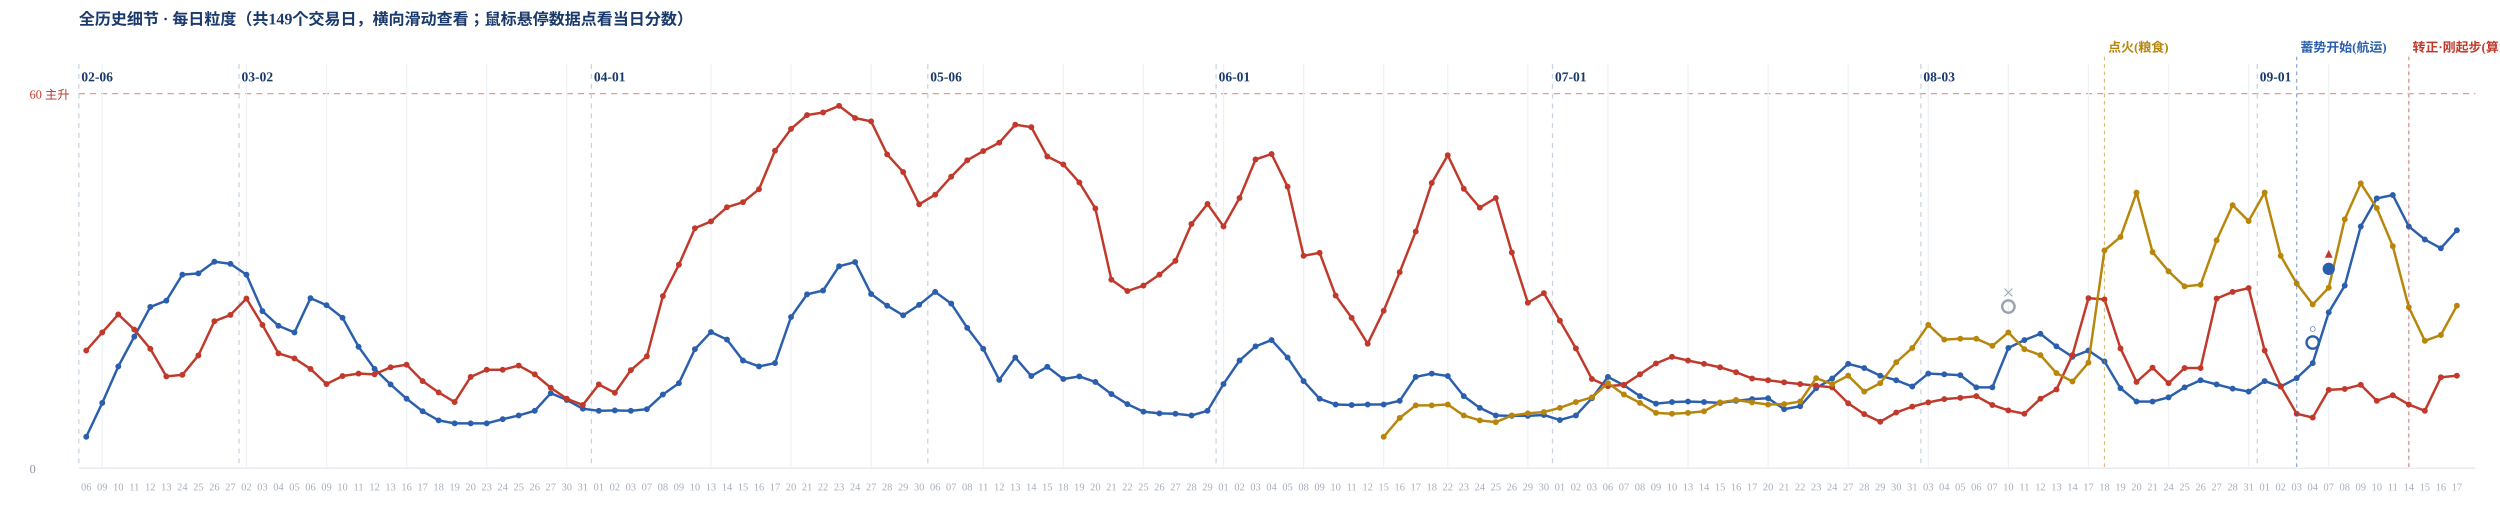
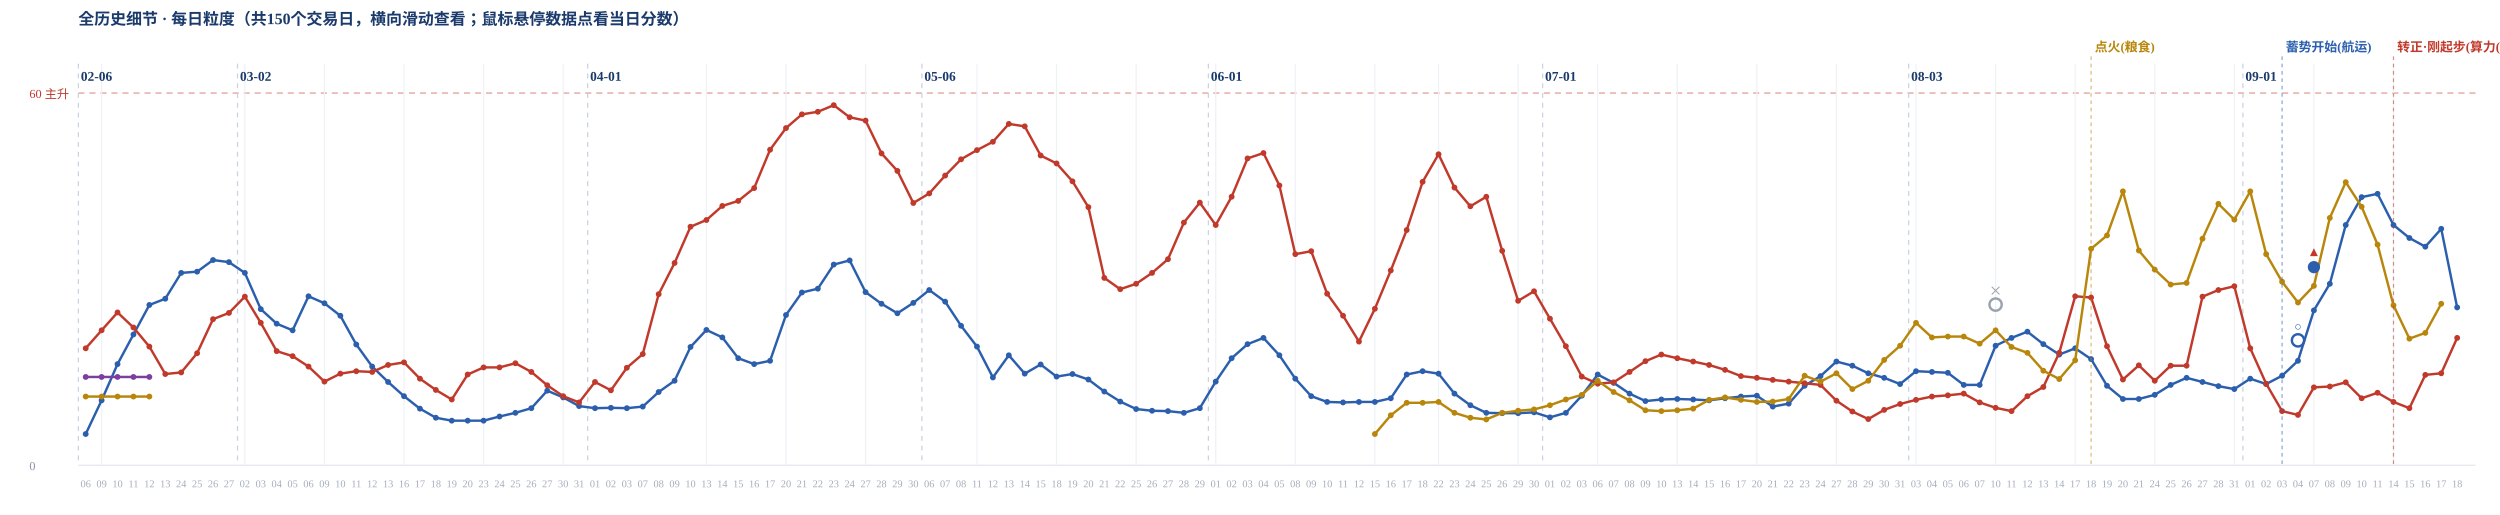
- <svg xmlns="http://www.w3.org/2000/svg" viewBox="0 0 2029 420" style="width:2029px;height:auto;background:#fff;">
-   <text x="64" y="20" font-size="13" fill="#1a3a6b" font-weight="700">全历史细节 · 每日粒度（共149个交易日，横向滑动查看；鼠标悬停数据点看当日分数）</text>
-   <line x1="64" y1="76" x2="2009" y2="76" stroke="#c0392b" stroke-dasharray="5,4" stroke-width="1" opacity="0.5" />
+ <svg xmlns="http://www.w3.org/2000/svg" viewBox="0 0 2042 420" style="width:2042px;height:auto;background:#fff;">
+   <text x="64" y="20" font-size="13" fill="#1a3a6b" font-weight="700">全历史细节 · 每日粒度（共150个交易日，横向滑动查看；鼠标悬停数据点看当日分数）</text>
+   <line x1="64" y1="76" x2="2022" y2="76" stroke="#c0392b" stroke-dasharray="5,4" stroke-width="1" opacity="0.5" />
  <text x="24" y="80" font-size="10" fill="#c0392b">60 主升</text>
-   <line x1="64" y1="380" x2="2009" y2="380" stroke="#e3e7ee" stroke-width="1" />
+   <line x1="64" y1="380" x2="2022" y2="380" stroke="#e3e7ee" stroke-width="1" />
  <text x="24" y="384" font-size="10" fill="#8a94a8">0</text>
  <line x1="83" y1="52" x2="83" y2="380" stroke="#eef1f6" stroke-width="1" />
  <line x1="200" y1="52" x2="200" y2="380" stroke="#eef1f6" stroke-width="1" />
  <line x1="265" y1="52" x2="265" y2="380" stroke="#eef1f6" stroke-width="1" />
  <line x1="330" y1="52" x2="330" y2="380" stroke="#eef1f6" stroke-width="1" />
  <line x1="395" y1="52" x2="395" y2="380" stroke="#eef1f6" stroke-width="1" />
  <line x1="460" y1="52" x2="460" y2="380" stroke="#eef1f6" stroke-width="1" />
  <line x1="577" y1="52" x2="577" y2="380" stroke="#eef1f6" stroke-width="1" />
  <line x1="642" y1="52" x2="642" y2="380" stroke="#eef1f6" stroke-width="1" />
  <line x1="707" y1="52" x2="707" y2="380" stroke="#eef1f6" stroke-width="1" />
  <line x1="798" y1="52" x2="798" y2="380" stroke="#eef1f6" stroke-width="1" />
  <line x1="863" y1="52" x2="863" y2="380" stroke="#eef1f6" stroke-width="1" />
  <line x1="928" y1="52" x2="928" y2="380" stroke="#eef1f6" stroke-width="1" />
  <line x1="993" y1="52" x2="993" y2="380" stroke="#eef1f6" stroke-width="1" />
  <line x1="1058" y1="52" x2="1058" y2="380" stroke="#eef1f6" stroke-width="1" />
  <line x1="1123" y1="52" x2="1123" y2="380" stroke="#eef1f6" stroke-width="1" />
  <line x1="1175" y1="52" x2="1175" y2="380" stroke="#eef1f6" stroke-width="1" />
  <line x1="1240" y1="52" x2="1240" y2="380" stroke="#eef1f6" stroke-width="1" />
  <line x1="1305" y1="52" x2="1305" y2="380" stroke="#eef1f6" stroke-width="1" />
  <line x1="1370" y1="52" x2="1370" y2="380" stroke="#eef1f6" stroke-width="1" />
  <line x1="1435" y1="52" x2="1435" y2="380" stroke="#eef1f6" stroke-width="1" />
  <line x1="1500" y1="52" x2="1500" y2="380" stroke="#eef1f6" stroke-width="1" />
  <line x1="1565" y1="52" x2="1565" y2="380" stroke="#eef1f6" stroke-width="1" />
  <line x1="1630" y1="52" x2="1630" y2="380" stroke="#eef1f6" stroke-width="1" />
  <line x1="1695" y1="52" x2="1695" y2="380" stroke="#eef1f6" stroke-width="1" />
  <line x1="1760" y1="52" x2="1760" y2="380" stroke="#eef1f6" stroke-width="1" />
  <line x1="1825" y1="52" x2="1825" y2="380" stroke="#eef1f6" stroke-width="1" />
  <line x1="1890" y1="52" x2="1890" y2="380" stroke="#eef1f6" stroke-width="1" />
  <line x1="1955" y1="52" x2="1955" y2="380" stroke="#eef1f6" stroke-width="1" />
  <line x1="64" y1="52" x2="64" y2="380" stroke="#c8d2e0" stroke-dasharray="4,4" stroke-width="1" />
  <text x="66" y="66" font-size="11" font-weight="700" fill="#1a3a6b">02-06</text>
  <line x1="194" y1="52" x2="194" y2="380" stroke="#c8d2e0" stroke-dasharray="4,4" stroke-width="1" />
  <text x="196" y="66" font-size="11" font-weight="700" fill="#1a3a6b">03-02</text>
  <line x1="480" y1="52" x2="480" y2="380" stroke="#c8d2e0" stroke-dasharray="4,4" stroke-width="1" />
  <text x="482" y="66" font-size="11" font-weight="700" fill="#1a3a6b">04-01</text>
  <line x1="753" y1="52" x2="753" y2="380" stroke="#c8d2e0" stroke-dasharray="4,4" stroke-width="1" />
  <text x="755" y="66" font-size="11" font-weight="700" fill="#1a3a6b">05-06</text>
  <line x1="987" y1="52" x2="987" y2="380" stroke="#c8d2e0" stroke-dasharray="4,4" stroke-width="1" />
  <text x="989" y="66" font-size="11" font-weight="700" fill="#1a3a6b">06-01</text>
  <line x1="1260" y1="52" x2="1260" y2="380" stroke="#c8d2e0" stroke-dasharray="4,4" stroke-width="1" />
  <text x="1262" y="66" font-size="11" font-weight="700" fill="#1a3a6b">07-01</text>
  <line x1="1559" y1="52" x2="1559" y2="380" stroke="#c8d2e0" stroke-dasharray="4,4" stroke-width="1" />
  <text x="1561" y="66" font-size="11" font-weight="700" fill="#1a3a6b">08-03</text>
  <line x1="1832" y1="52" x2="1832" y2="380" stroke="#c8d2e0" stroke-dasharray="4,4" stroke-width="1" />
  <text x="1834" y="66" font-size="11" font-weight="700" fill="#1a3a6b">09-01</text>
  <text x="70" y="398" font-size="8.5" fill="#a5adba" text-anchor="middle">06</text>
  <text x="83" y="398" font-size="8.5" fill="#a5adba" text-anchor="middle">09</text>
  <text x="96" y="398" font-size="8.5" fill="#a5adba" text-anchor="middle">10</text>
  <text x="109" y="398" font-size="8.5" fill="#a5adba" text-anchor="middle">11</text>
  <text x="122" y="398" font-size="8.5" fill="#a5adba" text-anchor="middle">12</text>
  <text x="135" y="398" font-size="8.5" fill="#a5adba" text-anchor="middle">13</text>
  <text x="148" y="398" font-size="8.5" fill="#a5adba" text-anchor="middle">24</text>
  <text x="161" y="398" font-size="8.5" fill="#a5adba" text-anchor="middle">25</text>
  <text x="174" y="398" font-size="8.5" fill="#a5adba" text-anchor="middle">26</text>
  <text x="187" y="398" font-size="8.5" fill="#a5adba" text-anchor="middle">27</text>
  <text x="200" y="398" font-size="8.5" fill="#a5adba" text-anchor="middle">02</text>
  <text x="213" y="398" font-size="8.5" fill="#a5adba" text-anchor="middle">03</text>
  <text x="226" y="398" font-size="8.5" fill="#a5adba" text-anchor="middle">04</text>
  <text x="239" y="398" font-size="8.5" fill="#a5adba" text-anchor="middle">05</text>
  <text x="252" y="398" font-size="8.5" fill="#a5adba" text-anchor="middle">06</text>
  <text x="265" y="398" font-size="8.5" fill="#a5adba" text-anchor="middle">09</text>
  <text x="278" y="398" font-size="8.5" fill="#a5adba" text-anchor="middle">10</text>
  <text x="291" y="398" font-size="8.5" fill="#a5adba" text-anchor="middle">11</text>
  <text x="304" y="398" font-size="8.5" fill="#a5adba" text-anchor="middle">12</text>
  <text x="317" y="398" font-size="8.5" fill="#a5adba" text-anchor="middle">13</text>
  <text x="330" y="398" font-size="8.5" fill="#a5adba" text-anchor="middle">16</text>
  <text x="343" y="398" font-size="8.5" fill="#a5adba" text-anchor="middle">17</text>
  <text x="356" y="398" font-size="8.5" fill="#a5adba" text-anchor="middle">18</text>
  <text x="369" y="398" font-size="8.5" fill="#a5adba" text-anchor="middle">19</text>
  <text x="382" y="398" font-size="8.5" fill="#a5adba" text-anchor="middle">20</text>
  <text x="395" y="398" font-size="8.5" fill="#a5adba" text-anchor="middle">23</text>
  <text x="408" y="398" font-size="8.5" fill="#a5adba" text-anchor="middle">24</text>
  <text x="421" y="398" font-size="8.5" fill="#a5adba" text-anchor="middle">25</text>
  <text x="434" y="398" font-size="8.5" fill="#a5adba" text-anchor="middle">26</text>
  <text x="447" y="398" font-size="8.5" fill="#a5adba" text-anchor="middle">27</text>
  <text x="460" y="398" font-size="8.5" fill="#a5adba" text-anchor="middle">30</text>
  <text x="473" y="398" font-size="8.5" fill="#a5adba" text-anchor="middle">31</text>
  <text x="486" y="398" font-size="8.5" fill="#a5adba" text-anchor="middle">01</text>
  <text x="499" y="398" font-size="8.5" fill="#a5adba" text-anchor="middle">02</text>
  <text x="512" y="398" font-size="8.5" fill="#a5adba" text-anchor="middle">03</text>
  <text x="525" y="398" font-size="8.5" fill="#a5adba" text-anchor="middle">07</text>
  <text x="538" y="398" font-size="8.5" fill="#a5adba" text-anchor="middle">08</text>
  <text x="551" y="398" font-size="8.5" fill="#a5adba" text-anchor="middle">09</text>
  <text x="564" y="398" font-size="8.5" fill="#a5adba" text-anchor="middle">10</text>
  <text x="577" y="398" font-size="8.5" fill="#a5adba" text-anchor="middle">13</text>
  <text x="590" y="398" font-size="8.5" fill="#a5adba" text-anchor="middle">14</text>
  <text x="603" y="398" font-size="8.5" fill="#a5adba" text-anchor="middle">15</text>
  <text x="616" y="398" font-size="8.5" fill="#a5adba" text-anchor="middle">16</text>
  <text x="629" y="398" font-size="8.5" fill="#a5adba" text-anchor="middle">17</text>
  <text x="642" y="398" font-size="8.5" fill="#a5adba" text-anchor="middle">20</text>
  <text x="655" y="398" font-size="8.5" fill="#a5adba" text-anchor="middle">21</text>
  <text x="668" y="398" font-size="8.5" fill="#a5adba" text-anchor="middle">22</text>
  <text x="681" y="398" font-size="8.5" fill="#a5adba" text-anchor="middle">23</text>
  <text x="694" y="398" font-size="8.5" fill="#a5adba" text-anchor="middle">24</text>
  <text x="707" y="398" font-size="8.5" fill="#a5adba" text-anchor="middle">27</text>
  <text x="720" y="398" font-size="8.5" fill="#a5adba" text-anchor="middle">28</text>
  <text x="733" y="398" font-size="8.5" fill="#a5adba" text-anchor="middle">29</text>
  <text x="746" y="398" font-size="8.5" fill="#a5adba" text-anchor="middle">30</text>
  <text x="759" y="398" font-size="8.5" fill="#a5adba" text-anchor="middle">06</text>
  <text x="772" y="398" font-size="8.5" fill="#a5adba" text-anchor="middle">07</text>
  <text x="785" y="398" font-size="8.5" fill="#a5adba" text-anchor="middle">08</text>
  <text x="798" y="398" font-size="8.5" fill="#a5adba" text-anchor="middle">11</text>
  <text x="811" y="398" font-size="8.5" fill="#a5adba" text-anchor="middle">12</text>
  <text x="824" y="398" font-size="8.5" fill="#a5adba" text-anchor="middle">13</text>
  <text x="837" y="398" font-size="8.5" fill="#a5adba" text-anchor="middle">14</text>
  <text x="850" y="398" font-size="8.5" fill="#a5adba" text-anchor="middle">15</text>
  <text x="863" y="398" font-size="8.5" fill="#a5adba" text-anchor="middle">18</text>
  <text x="876" y="398" font-size="8.5" fill="#a5adba" text-anchor="middle">19</text>
  <text x="889" y="398" font-size="8.5" fill="#a5adba" text-anchor="middle">20</text>
  <text x="902" y="398" font-size="8.5" fill="#a5adba" text-anchor="middle">21</text>
  <text x="915" y="398" font-size="8.5" fill="#a5adba" text-anchor="middle">22</text>
  <text x="928" y="398" font-size="8.5" fill="#a5adba" text-anchor="middle">25</text>
  <text x="941" y="398" font-size="8.5" fill="#a5adba" text-anchor="middle">26</text>
  <text x="954" y="398" font-size="8.5" fill="#a5adba" text-anchor="middle">27</text>
  <text x="967" y="398" font-size="8.5" fill="#a5adba" text-anchor="middle">28</text>
  <text x="980" y="398" font-size="8.5" fill="#a5adba" text-anchor="middle">29</text>
  <text x="993" y="398" font-size="8.5" fill="#a5adba" text-anchor="middle">01</text>
  <text x="1006" y="398" font-size="8.5" fill="#a5adba" text-anchor="middle">02</text>
  <text x="1019" y="398" font-size="8.5" fill="#a5adba" text-anchor="middle">03</text>
  <text x="1032" y="398" font-size="8.5" fill="#a5adba" text-anchor="middle">04</text>
  <text x="1045" y="398" font-size="8.5" fill="#a5adba" text-anchor="middle">05</text>
  <text x="1058" y="398" font-size="8.5" fill="#a5adba" text-anchor="middle">08</text>
  <text x="1071" y="398" font-size="8.5" fill="#a5adba" text-anchor="middle">09</text>
  <text x="1084" y="398" font-size="8.5" fill="#a5adba" text-anchor="middle">10</text>
  <text x="1097" y="398" font-size="8.5" fill="#a5adba" text-anchor="middle">11</text>
  <text x="1110" y="398" font-size="8.5" fill="#a5adba" text-anchor="middle">12</text>
  <text x="1123" y="398" font-size="8.5" fill="#a5adba" text-anchor="middle">15</text>
  <text x="1136" y="398" font-size="8.5" fill="#a5adba" text-anchor="middle">16</text>
  <text x="1149" y="398" font-size="8.5" fill="#a5adba" text-anchor="middle">17</text>
  <text x="1162" y="398" font-size="8.5" fill="#a5adba" text-anchor="middle">18</text>
  <text x="1175" y="398" font-size="8.5" fill="#a5adba" text-anchor="middle">22</text>
  <text x="1188" y="398" font-size="8.5" fill="#a5adba" text-anchor="middle">23</text>
  <text x="1201" y="398" font-size="8.5" fill="#a5adba" text-anchor="middle">24</text>
  <text x="1214" y="398" font-size="8.5" fill="#a5adba" text-anchor="middle">25</text>
  <text x="1227" y="398" font-size="8.5" fill="#a5adba" text-anchor="middle">26</text>
  <text x="1240" y="398" font-size="8.5" fill="#a5adba" text-anchor="middle">29</text>
  <text x="1253" y="398" font-size="8.5" fill="#a5adba" text-anchor="middle">30</text>
  <text x="1266" y="398" font-size="8.5" fill="#a5adba" text-anchor="middle">01</text>
  <text x="1279" y="398" font-size="8.5" fill="#a5adba" text-anchor="middle">02</text>
  <text x="1292" y="398" font-size="8.5" fill="#a5adba" text-anchor="middle">03</text>
  <text x="1305" y="398" font-size="8.5" fill="#a5adba" text-anchor="middle">06</text>
  <text x="1318" y="398" font-size="8.5" fill="#a5adba" text-anchor="middle">07</text>
  <text x="1331" y="398" font-size="8.5" fill="#a5adba" text-anchor="middle">08</text>
  <text x="1344" y="398" font-size="8.5" fill="#a5adba" text-anchor="middle">09</text>
  <text x="1357" y="398" font-size="8.5" fill="#a5adba" text-anchor="middle">10</text>
  <text x="1370" y="398" font-size="8.5" fill="#a5adba" text-anchor="middle">13</text>
  <text x="1383" y="398" font-size="8.5" fill="#a5adba" text-anchor="middle">14</text>
  <text x="1396" y="398" font-size="8.5" fill="#a5adba" text-anchor="middle">15</text>
  <text x="1409" y="398" font-size="8.5" fill="#a5adba" text-anchor="middle">16</text>
  <text x="1422" y="398" font-size="8.5" fill="#a5adba" text-anchor="middle">17</text>
  <text x="1435" y="398" font-size="8.5" fill="#a5adba" text-anchor="middle">20</text>
  <text x="1448" y="398" font-size="8.5" fill="#a5adba" text-anchor="middle">21</text>
  <text x="1461" y="398" font-size="8.5" fill="#a5adba" text-anchor="middle">22</text>
  <text x="1474" y="398" font-size="8.5" fill="#a5adba" text-anchor="middle">23</text>
  <text x="1487" y="398" font-size="8.5" fill="#a5adba" text-anchor="middle">24</text>
  <text x="1500" y="398" font-size="8.5" fill="#a5adba" text-anchor="middle">27</text>
  <text x="1513" y="398" font-size="8.5" fill="#a5adba" text-anchor="middle">28</text>
  <text x="1526" y="398" font-size="8.5" fill="#a5adba" text-anchor="middle">29</text>
  <text x="1539" y="398" font-size="8.5" fill="#a5adba" text-anchor="middle">30</text>
  <text x="1552" y="398" font-size="8.5" fill="#a5adba" text-anchor="middle">31</text>
  <text x="1565" y="398" font-size="8.5" fill="#a5adba" text-anchor="middle">03</text>
  <text x="1578" y="398" font-size="8.5" fill="#a5adba" text-anchor="middle">04</text>
  <text x="1591" y="398" font-size="8.5" fill="#a5adba" text-anchor="middle">05</text>
  <text x="1604" y="398" font-size="8.5" fill="#a5adba" text-anchor="middle">06</text>
  <text x="1617" y="398" font-size="8.5" fill="#a5adba" text-anchor="middle">07</text>
  <text x="1630" y="398" font-size="8.5" fill="#a5adba" text-anchor="middle">10</text>
  <text x="1643" y="398" font-size="8.5" fill="#a5adba" text-anchor="middle">11</text>
  <text x="1656" y="398" font-size="8.5" fill="#a5adba" text-anchor="middle">12</text>
  <text x="1669" y="398" font-size="8.5" fill="#a5adba" text-anchor="middle">13</text>
  <text x="1682" y="398" font-size="8.5" fill="#a5adba" text-anchor="middle">14</text>
  <text x="1695" y="398" font-size="8.5" fill="#a5adba" text-anchor="middle">17</text>
  <text x="1708" y="398" font-size="8.5" fill="#a5adba" text-anchor="middle">18</text>
  <text x="1721" y="398" font-size="8.5" fill="#a5adba" text-anchor="middle">19</text>
  <text x="1734" y="398" font-size="8.5" fill="#a5adba" text-anchor="middle">20</text>
  <text x="1747" y="398" font-size="8.5" fill="#a5adba" text-anchor="middle">21</text>
  <text x="1760" y="398" font-size="8.5" fill="#a5adba" text-anchor="middle">24</text>
  <text x="1773" y="398" font-size="8.5" fill="#a5adba" text-anchor="middle">25</text>
  <text x="1786" y="398" font-size="8.5" fill="#a5adba" text-anchor="middle">26</text>
  <text x="1799" y="398" font-size="8.5" fill="#a5adba" text-anchor="middle">27</text>
  <text x="1812" y="398" font-size="8.5" fill="#a5adba" text-anchor="middle">28</text>
  <text x="1825" y="398" font-size="8.5" fill="#a5adba" text-anchor="middle">31</text>
  <text x="1838" y="398" font-size="8.5" fill="#a5adba" text-anchor="middle">01</text>
  <text x="1851" y="398" font-size="8.5" fill="#a5adba" text-anchor="middle">02</text>
  <text x="1864" y="398" font-size="8.5" fill="#a5adba" text-anchor="middle">03</text>
  <text x="1877" y="398" font-size="8.5" fill="#a5adba" text-anchor="middle">04</text>
  <text x="1890" y="398" font-size="8.5" fill="#a5adba" text-anchor="middle">07</text>
  <text x="1903" y="398" font-size="8.5" fill="#a5adba" text-anchor="middle">08</text>
  <text x="1916" y="398" font-size="8.5" fill="#a5adba" text-anchor="middle">09</text>
  <text x="1929" y="398" font-size="8.5" fill="#a5adba" text-anchor="middle">10</text>
  <text x="1942" y="398" font-size="8.5" fill="#a5adba" text-anchor="middle">11</text>
  <text x="1955" y="398" font-size="8.5" fill="#a5adba" text-anchor="middle">14</text>
  <text x="1968" y="398" font-size="8.5" fill="#a5adba" text-anchor="middle">15</text>
  <text x="1981" y="398" font-size="8.5" fill="#a5adba" text-anchor="middle">16</text>
  <text x="1994" y="398" font-size="8.5" fill="#a5adba" text-anchor="middle">17</text>
-   <polyline points="70,354.5 83,327.0 96,297.4 109,273.2 122,249.1 135,244.0 148,222.9 161,221.9 174,212.4 187,214.1 200,222.9 213,252.5 226,264.4 239,269.8 252,242.0 265,247.7 278,257.9 291,281.4 304,299.4 317,312.0 330,323.6 343,333.8 356,341.2 369,343.6 382,343.6 395,343.6 408,340.2 421,337.2 434,333.4 447,319.1 460,324.6 473,331.7 486,333.4 499,333.1 512,333.4 525,332.1 538,320.2 551,311.0 564,283.4 577,269.5 590,275.6 603,292.6 616,297.4 629,294.7 642,257.3 655,238.9 668,235.8 681,216.1 694,212.7 707,238.6 720,248.1 733,255.9 746,247.4 759,236.9 772,246.4 785,266.1 798,283.1 811,308.3 824,290.2 837,305.2 850,297.7 863,307.6 876,305.5 889,310.0 902,319.8 915,328.0 928,334.1 941,335.5 954,335.8 967,337.2 980,333.4 993,311.7 1006,292.6 1019,281.1 1032,276.0 1045,290.2 1058,309.3 1071,323.6 1084,328.3 1097,328.7 1110,328.3 1123,328.3 1136,325.3 1149,305.9 1162,303.2 1175,305.2 1188,321.5 1201,331.0 1214,337.2 1227,337.5 1240,337.5 1253,336.8 1266,340.9 1279,337.2 1292,323.2 1305,305.9 1318,312.7 1331,321.5 1344,327.6 1357,326.3 1370,325.9 1383,326.3 1396,327.0 1409,325.3 1422,323.9 1435,323.2 1448,332.1 1461,329.7 1474,315.1 1487,307.2 1500,295.3 1513,298.7 1526,304.9 1539,308.6 1552,313.7 1565,303.2 1578,303.8 1591,304.5 1604,314.4 1617,314.4 1630,282.4 1643,276.0 1656,270.9 1669,281.1 1682,289.6 1695,284.5 1708,293.3 1721,315.1 1734,325.9 1747,325.9 1760,322.5 1773,314.4 1786,308.6 1799,312.0 1812,315.4 1825,317.8 1838,309.3 1851,313.7 1864,306.9 1877,294.7 1890,253.5 1903,231.8 1916,183.8 1929,161.0 1942,158.3 1955,183.8 1968,194.4 1981,201.5 1994,186.9" fill="none" stroke="#2b5fad" stroke-width="2" stroke-linejoin="round" />
+   <text x="2007" y="398" font-size="8.5" fill="#a5adba" text-anchor="middle">18</text>
+   <polyline points="70,354.5 83,327.0 96,297.4 109,273.2 122,249.1 135,244.0 148,222.9 161,221.9 174,212.4 187,214.1 200,222.9 213,252.5 226,264.4 239,269.8 252,242.0 265,247.7 278,257.9 291,281.4 304,299.4 317,312.0 330,323.6 343,333.8 356,341.2 369,343.6 382,343.6 395,343.6 408,340.2 421,337.2 434,333.4 447,319.1 460,324.6 473,331.7 486,333.4 499,333.1 512,333.4 525,332.1 538,320.2 551,311.0 564,283.4 577,269.5 590,275.6 603,292.6 616,297.4 629,294.7 642,257.3 655,238.9 668,235.8 681,216.1 694,212.7 707,238.6 720,248.1 733,255.9 746,247.4 759,236.9 772,246.4 785,266.1 798,283.1 811,308.3 824,290.2 837,305.2 850,297.7 863,307.6 876,305.5 889,310.0 902,319.8 915,328.0 928,334.1 941,335.5 954,335.8 967,337.2 980,333.4 993,311.7 1006,292.6 1019,281.1 1032,276.0 1045,290.2 1058,309.3 1071,323.6 1084,328.3 1097,328.7 1110,328.3 1123,328.3 1136,325.3 1149,305.9 1162,303.2 1175,305.2 1188,321.5 1201,331.0 1214,337.2 1227,337.5 1240,337.5 1253,336.8 1266,340.9 1279,337.2 1292,323.2 1305,305.9 1318,312.7 1331,321.5 1344,327.6 1357,326.3 1370,325.9 1383,326.3 1396,327.0 1409,325.3 1422,323.9 1435,323.2 1448,332.1 1461,329.7 1474,315.1 1487,307.2 1500,295.3 1513,298.7 1526,304.9 1539,308.6 1552,313.7 1565,303.2 1578,303.8 1591,304.5 1604,314.4 1617,314.4 1630,282.4 1643,276.0 1656,270.9 1669,281.1 1682,289.6 1695,284.5 1708,293.3 1721,315.1 1734,325.9 1747,325.9 1760,322.5 1773,314.4 1786,308.6 1799,312.0 1812,315.4 1825,317.8 1838,309.3 1851,313.7 1864,306.9 1877,294.7 1890,253.5 1903,231.8 1916,183.8 1929,161.0 1942,158.3 1955,183.8 1968,194.4 1981,201.5 1994,186.9 2007,251.1" fill="none" stroke="#2b5fad" stroke-width="2" stroke-linejoin="round" />
  <circle cx="70" cy="354.5" r="2.4" fill="#2b5fad" />
  <circle cx="83" cy="327.0" r="2.4" fill="#2b5fad" />
  <circle cx="96" cy="297.4" r="2.4" fill="#2b5fad" />
  <circle cx="109" cy="273.2" r="2.4" fill="#2b5fad" />
  <circle cx="122" cy="249.1" r="2.4" fill="#2b5fad" />
  <circle cx="135" cy="244.0" r="2.4" fill="#2b5fad" />
  <circle cx="148" cy="222.9" r="2.4" fill="#2b5fad" />
  <circle cx="161" cy="221.9" r="2.4" fill="#2b5fad" />
  <circle cx="174" cy="212.4" r="2.4" fill="#2b5fad" />
  <circle cx="187" cy="214.1" r="2.4" fill="#2b5fad" />
  <circle cx="200" cy="222.9" r="2.4" fill="#2b5fad" />
  <circle cx="213" cy="252.5" r="2.4" fill="#2b5fad" />
  <circle cx="226" cy="264.4" r="2.4" fill="#2b5fad" />
  <circle cx="239" cy="269.8" r="2.4" fill="#2b5fad" />
  <circle cx="252" cy="242.0" r="2.4" fill="#2b5fad" />
  <circle cx="265" cy="247.7" r="2.4" fill="#2b5fad" />
  <circle cx="278" cy="257.9" r="2.4" fill="#2b5fad" />
  <circle cx="291" cy="281.4" r="2.4" fill="#2b5fad" />
  <circle cx="304" cy="299.4" r="2.4" fill="#2b5fad" />
  <circle cx="317" cy="312.0" r="2.4" fill="#2b5fad" />
  <circle cx="330" cy="323.6" r="2.4" fill="#2b5fad" />
  <circle cx="343" cy="333.8" r="2.4" fill="#2b5fad" />
  <circle cx="356" cy="341.2" r="2.4" fill="#2b5fad" />
  <circle cx="369" cy="343.6" r="2.4" fill="#2b5fad" />
  <circle cx="382" cy="343.6" r="2.4" fill="#2b5fad" />
  <circle cx="395" cy="343.6" r="2.4" fill="#2b5fad" />
  <circle cx="408" cy="340.2" r="2.4" fill="#2b5fad" />
  <circle cx="421" cy="337.2" r="2.4" fill="#2b5fad" />
  <circle cx="434" cy="333.4" r="2.4" fill="#2b5fad" />
  <circle cx="447" cy="319.1" r="2.4" fill="#2b5fad" />
  <circle cx="460" cy="324.6" r="2.4" fill="#2b5fad" />
  <circle cx="473" cy="331.7" r="2.4" fill="#2b5fad" />
  <circle cx="486" cy="333.4" r="2.4" fill="#2b5fad" />
  <circle cx="499" cy="333.1" r="2.4" fill="#2b5fad" />
  <circle cx="512" cy="333.4" r="2.4" fill="#2b5fad" />
  <circle cx="525" cy="332.1" r="2.4" fill="#2b5fad" />
  <circle cx="538" cy="320.2" r="2.4" fill="#2b5fad" />
  <circle cx="551" cy="311.0" r="2.4" fill="#2b5fad" />
  <circle cx="564" cy="283.4" r="2.4" fill="#2b5fad" />
  <circle cx="577" cy="269.5" r="2.4" fill="#2b5fad" />
  <circle cx="590" cy="275.6" r="2.4" fill="#2b5fad" />
  <circle cx="603" cy="292.6" r="2.4" fill="#2b5fad" />
  <circle cx="616" cy="297.4" r="2.4" fill="#2b5fad" />
  <circle cx="629" cy="294.7" r="2.4" fill="#2b5fad" />
  <circle cx="642" cy="257.3" r="2.4" fill="#2b5fad" />
  <circle cx="655" cy="238.9" r="2.4" fill="#2b5fad" />
  <circle cx="668" cy="235.8" r="2.4" fill="#2b5fad" />
  <circle cx="681" cy="216.1" r="2.4" fill="#2b5fad" />
  <circle cx="694" cy="212.7" r="2.4" fill="#2b5fad" />
  <circle cx="707" cy="238.6" r="2.4" fill="#2b5fad" />
  <circle cx="720" cy="248.1" r="2.4" fill="#2b5fad" />
  <circle cx="733" cy="255.9" r="2.4" fill="#2b5fad" />
  <circle cx="746" cy="247.4" r="2.4" fill="#2b5fad" />
  <circle cx="759" cy="236.9" r="2.4" fill="#2b5fad" />
  <circle cx="772" cy="246.4" r="2.4" fill="#2b5fad" />
  <circle cx="785" cy="266.1" r="2.4" fill="#2b5fad" />
  <circle cx="798" cy="283.1" r="2.4" fill="#2b5fad" />
  <circle cx="811" cy="308.3" r="2.4" fill="#2b5fad" />
  <circle cx="824" cy="290.2" r="2.4" fill="#2b5fad" />
  <circle cx="837" cy="305.2" r="2.4" fill="#2b5fad" />
  <circle cx="850" cy="297.7" r="2.4" fill="#2b5fad" />
  <circle cx="863" cy="307.6" r="2.4" fill="#2b5fad" />
  <circle cx="876" cy="305.5" r="2.4" fill="#2b5fad" />
  <circle cx="889" cy="310.0" r="2.4" fill="#2b5fad" />
  <circle cx="902" cy="319.8" r="2.4" fill="#2b5fad" />
  <circle cx="915" cy="328.0" r="2.4" fill="#2b5fad" />
  <circle cx="928" cy="334.1" r="2.4" fill="#2b5fad" />
  <circle cx="941" cy="335.5" r="2.4" fill="#2b5fad" />
  <circle cx="954" cy="335.8" r="2.4" fill="#2b5fad" />
  <circle cx="967" cy="337.2" r="2.4" fill="#2b5fad" />
  <circle cx="980" cy="333.4" r="2.4" fill="#2b5fad" />
  <circle cx="993" cy="311.7" r="2.4" fill="#2b5fad" />
  <circle cx="1006" cy="292.6" r="2.4" fill="#2b5fad" />
  <circle cx="1019" cy="281.1" r="2.4" fill="#2b5fad" />
  <circle cx="1032" cy="276.0" r="2.4" fill="#2b5fad" />
  <circle cx="1045" cy="290.2" r="2.4" fill="#2b5fad" />
  <circle cx="1058" cy="309.3" r="2.4" fill="#2b5fad" />
  <circle cx="1071" cy="323.6" r="2.4" fill="#2b5fad" />
  <circle cx="1084" cy="328.3" r="2.4" fill="#2b5fad" />
  <circle cx="1097" cy="328.7" r="2.4" fill="#2b5fad" />
  <circle cx="1110" cy="328.3" r="2.4" fill="#2b5fad" />
  <circle cx="1123" cy="328.3" r="2.4" fill="#2b5fad" />
  <circle cx="1136" cy="325.3" r="2.4" fill="#2b5fad" />
  <circle cx="1149" cy="305.9" r="2.4" fill="#2b5fad" />
  <circle cx="1162" cy="303.2" r="2.4" fill="#2b5fad" />
  <circle cx="1175" cy="305.2" r="2.4" fill="#2b5fad" />
  <circle cx="1188" cy="321.5" r="2.4" fill="#2b5fad" />
  <circle cx="1201" cy="331.0" r="2.4" fill="#2b5fad" />
  <circle cx="1214" cy="337.2" r="2.4" fill="#2b5fad" />
  <circle cx="1227" cy="337.5" r="2.4" fill="#2b5fad" />
  <circle cx="1240" cy="337.5" r="2.4" fill="#2b5fad" />
  <circle cx="1253" cy="336.8" r="2.4" fill="#2b5fad" />
  <circle cx="1266" cy="340.9" r="2.4" fill="#2b5fad" />
  <circle cx="1279" cy="337.2" r="2.4" fill="#2b5fad" />
  <circle cx="1292" cy="323.2" r="2.4" fill="#2b5fad" />
  <circle cx="1305" cy="305.9" r="2.4" fill="#2b5fad" />
  <circle cx="1318" cy="312.7" r="2.4" fill="#2b5fad" />
  <circle cx="1331" cy="321.5" r="2.4" fill="#2b5fad" />
  <circle cx="1344" cy="327.6" r="2.4" fill="#2b5fad" />
  <circle cx="1357" cy="326.3" r="2.4" fill="#2b5fad" />
  <circle cx="1370" cy="325.9" r="2.4" fill="#2b5fad" />
  <circle cx="1383" cy="326.3" r="2.4" fill="#2b5fad" />
  <circle cx="1396" cy="327.0" r="2.4" fill="#2b5fad" />
  <circle cx="1409" cy="325.3" r="2.4" fill="#2b5fad" />
  <circle cx="1422" cy="323.9" r="2.4" fill="#2b5fad" />
  <circle cx="1435" cy="323.2" r="2.4" fill="#2b5fad" />
  <circle cx="1448" cy="332.1" r="2.4" fill="#2b5fad" />
  <circle cx="1461" cy="329.7" r="2.4" fill="#2b5fad" />
  <circle cx="1474" cy="315.1" r="2.4" fill="#2b5fad" />
  <circle cx="1487" cy="307.2" r="2.4" fill="#2b5fad" />
  <circle cx="1500" cy="295.3" r="2.4" fill="#2b5fad" />
  <circle cx="1513" cy="298.7" r="2.4" fill="#2b5fad" />
  <circle cx="1526" cy="304.9" r="2.4" fill="#2b5fad" />
  <circle cx="1539" cy="308.6" r="2.4" fill="#2b5fad" />
  <circle cx="1552" cy="313.7" r="2.4" fill="#2b5fad" />
  <circle cx="1565" cy="303.2" r="2.4" fill="#2b5fad" />
  <circle cx="1578" cy="303.8" r="2.4" fill="#2b5fad" />
  <circle cx="1591" cy="304.5" r="2.4" fill="#2b5fad" />
  <circle cx="1604" cy="314.4" r="2.4" fill="#2b5fad" />
  <circle cx="1617" cy="314.4" r="2.4" fill="#2b5fad" />
  <circle cx="1630" cy="282.4" r="2.4" fill="#2b5fad" />
  <circle cx="1643" cy="276.0" r="2.4" fill="#2b5fad" />
  <circle cx="1656" cy="270.9" r="2.4" fill="#2b5fad" />
  <circle cx="1669" cy="281.1" r="2.4" fill="#2b5fad" />
  <circle cx="1682" cy="289.6" r="2.4" fill="#2b5fad" />
  <circle cx="1695" cy="284.5" r="2.4" fill="#2b5fad" />
  <circle cx="1708" cy="293.3" r="2.4" fill="#2b5fad" />
  <circle cx="1721" cy="315.1" r="2.4" fill="#2b5fad" />
  <circle cx="1734" cy="325.9" r="2.4" fill="#2b5fad" />
  <circle cx="1747" cy="325.9" r="2.4" fill="#2b5fad" />
  <circle cx="1760" cy="322.5" r="2.4" fill="#2b5fad" />
  <circle cx="1773" cy="314.4" r="2.4" fill="#2b5fad" />
  <circle cx="1786" cy="308.6" r="2.4" fill="#2b5fad" />
  <circle cx="1799" cy="312.0" r="2.4" fill="#2b5fad" />
  <circle cx="1812" cy="315.4" r="2.4" fill="#2b5fad" />
  <circle cx="1825" cy="317.8" r="2.4" fill="#2b5fad" />
  <circle cx="1838" cy="309.3" r="2.4" fill="#2b5fad" />
  <circle cx="1851" cy="313.7" r="2.4" fill="#2b5fad" />
  <circle cx="1864" cy="306.9" r="2.4" fill="#2b5fad" />
  <circle cx="1877" cy="294.7" r="2.4" fill="#2b5fad" />
  <circle cx="1890" cy="253.5" r="2.4" fill="#2b5fad" />
  <circle cx="1903" cy="231.8" r="2.4" fill="#2b5fad" />
  <circle cx="1916" cy="183.8" r="2.4" fill="#2b5fad" />
  <circle cx="1929" cy="161.0" r="2.4" fill="#2b5fad" />
  <circle cx="1942" cy="158.3" r="2.4" fill="#2b5fad" />
  <circle cx="1955" cy="183.8" r="2.4" fill="#2b5fad" />
  <circle cx="1968" cy="194.4" r="2.4" fill="#2b5fad" />
  <circle cx="1981" cy="201.5" r="2.4" fill="#2b5fad" />
  <circle cx="1994" cy="186.9" r="2.4" fill="#2b5fad" />
-   <polyline points="70,284.5 83,269.8 96,255.2 109,267.5 122,283.1 135,305.5 148,304.2 161,288.5 174,260.7 187,255.6 200,242.3 213,263.7 226,286.8 239,290.9 252,299.4 265,311.7 278,305.2 291,303.2 304,303.8 317,298.1 330,296.0 343,309.3 356,318.5 369,326.3 382,305.9 395,300.1 408,300.1 421,296.7 434,303.8 447,314.7 460,323.6 473,328.7 486,312.0 499,318.8 512,300.4 525,289.2 538,240.3 551,214.8 564,185.2 577,179.7 590,168.2 603,164.1 616,153.6 629,122.3 642,104.6 655,93.4 668,91.3 681,85.9 694,95.8 707,98.5 720,125.3 733,139.6 746,165.8 759,158.0 772,143.4 785,130.1 798,122.6 811,115.8 824,101.2 837,103.2 850,127.0 863,133.5 876,148.1 889,169.2 902,227.0 915,236.2 928,231.8 941,222.9 954,211.7 967,181.8 980,165.5 993,183.8 1006,160.7 1019,129.4 1032,125.0 1045,151.5 1058,207.6 1071,205.2 1084,239.9 1097,257.9 1110,279.0 1123,252.2 1136,220.9 1149,187.9 1162,148.5 1175,126.0 1188,153.2 1201,168.5 1214,160.7 1227,204.9 1240,245.7 1253,237.9 1266,260.3 1279,282.8 1292,307.6 1305,313.4 1318,312.3 1331,303.8 1344,295.0 1357,289.6 1370,292.6 1383,295.3 1396,298.1 1409,302.1 1422,307.2 1435,308.6 1448,310.3 1461,311.7 1474,313.0 1487,314.4 1500,327.3 1513,336.1 1526,342.3 1539,334.8 1552,330.0 1565,326.6 1578,323.9 1591,322.9 1604,321.5 1617,328.7 1630,333.1 1643,335.8 1656,323.6 1669,316.1 1682,288.2 1695,242.0 1708,243.0 1721,282.8 1734,310.0 1747,298.4 1760,311.0 1773,298.7 1786,298.7 1799,242.3 1812,236.9 1825,233.8 1838,284.5 1851,313.4 1864,335.8 1877,338.9 1890,316.4 1903,315.7 1916,312.3 1929,325.3 1942,320.8 1955,328.3 1968,333.4 1981,306.2 1994,304.9" fill="none" stroke="#c0392b" stroke-width="2" stroke-linejoin="round" />
+   <circle cx="2007" cy="251.1" r="2.4" fill="#2b5fad" />
+   <polyline points="70,284.5 83,269.8 96,255.2 109,267.5 122,283.1 135,305.5 148,304.2 161,288.5 174,260.7 187,255.6 200,242.3 213,263.7 226,286.8 239,290.9 252,299.4 265,311.7 278,305.2 291,303.2 304,303.8 317,298.1 330,296.0 343,309.3 356,318.5 369,326.3 382,305.9 395,300.1 408,300.1 421,296.7 434,303.8 447,314.7 460,323.6 473,328.7 486,312.0 499,318.8 512,300.4 525,289.2 538,240.3 551,214.8 564,185.2 577,179.7 590,168.2 603,164.1 616,153.6 629,122.3 642,104.6 655,93.4 668,91.3 681,85.9 694,95.8 707,98.5 720,125.3 733,139.6 746,165.8 759,158.0 772,143.4 785,130.1 798,122.6 811,115.8 824,101.2 837,103.2 850,127.0 863,133.5 876,148.1 889,169.2 902,227.0 915,236.2 928,231.8 941,222.9 954,211.7 967,181.8 980,165.5 993,183.8 1006,160.7 1019,129.4 1032,125.0 1045,151.5 1058,207.6 1071,205.2 1084,239.9 1097,257.9 1110,279.0 1123,252.2 1136,220.9 1149,187.9 1162,148.5 1175,126.0 1188,153.2 1201,168.5 1214,160.7 1227,204.9 1240,245.7 1253,237.9 1266,260.3 1279,282.8 1292,307.6 1305,313.4 1318,312.3 1331,303.8 1344,295.0 1357,289.6 1370,292.6 1383,295.3 1396,298.1 1409,302.1 1422,307.2 1435,308.6 1448,310.3 1461,311.7 1474,313.0 1487,314.4 1500,327.3 1513,336.1 1526,342.3 1539,334.8 1552,330.0 1565,326.6 1578,323.9 1591,322.9 1604,321.5 1617,328.7 1630,333.1 1643,335.8 1656,323.6 1669,316.1 1682,288.2 1695,242.0 1708,243.0 1721,282.8 1734,310.0 1747,298.4 1760,311.0 1773,298.7 1786,298.7 1799,242.3 1812,236.9 1825,233.8 1838,284.5 1851,313.4 1864,335.8 1877,338.9 1890,316.4 1903,315.7 1916,312.3 1929,325.3 1942,320.8 1955,328.3 1968,333.4 1981,306.2 1994,304.9 2007,276.0" fill="none" stroke="#c0392b" stroke-width="2" stroke-linejoin="round" />
  <circle cx="70" cy="284.5" r="2.4" fill="#c0392b" />
  <circle cx="83" cy="269.8" r="2.4" fill="#c0392b" />
  <circle cx="96" cy="255.2" r="2.4" fill="#c0392b" />
  <circle cx="109" cy="267.5" r="2.4" fill="#c0392b" />
  <circle cx="122" cy="283.1" r="2.4" fill="#c0392b" />
  <circle cx="135" cy="305.5" r="2.4" fill="#c0392b" />
  <circle cx="148" cy="304.2" r="2.4" fill="#c0392b" />
  <circle cx="161" cy="288.5" r="2.4" fill="#c0392b" />
  <circle cx="174" cy="260.7" r="2.4" fill="#c0392b" />
  <circle cx="187" cy="255.6" r="2.4" fill="#c0392b" />
  <circle cx="200" cy="242.3" r="2.4" fill="#c0392b" />
  <circle cx="213" cy="263.7" r="2.4" fill="#c0392b" />
  <circle cx="226" cy="286.8" r="2.4" fill="#c0392b" />
  <circle cx="239" cy="290.9" r="2.4" fill="#c0392b" />
  <circle cx="252" cy="299.4" r="2.4" fill="#c0392b" />
  <circle cx="265" cy="311.7" r="2.4" fill="#c0392b" />
  <circle cx="278" cy="305.2" r="2.4" fill="#c0392b" />
  <circle cx="291" cy="303.2" r="2.4" fill="#c0392b" />
  <circle cx="304" cy="303.8" r="2.4" fill="#c0392b" />
  <circle cx="317" cy="298.1" r="2.4" fill="#c0392b" />
  <circle cx="330" cy="296.0" r="2.4" fill="#c0392b" />
  <circle cx="343" cy="309.3" r="2.4" fill="#c0392b" />
  <circle cx="356" cy="318.5" r="2.4" fill="#c0392b" />
  <circle cx="369" cy="326.3" r="2.4" fill="#c0392b" />
  <circle cx="382" cy="305.9" r="2.4" fill="#c0392b" />
  <circle cx="395" cy="300.1" r="2.4" fill="#c0392b" />
  <circle cx="408" cy="300.1" r="2.4" fill="#c0392b" />
  <circle cx="421" cy="296.7" r="2.4" fill="#c0392b" />
  <circle cx="434" cy="303.8" r="2.4" fill="#c0392b" />
  <circle cx="447" cy="314.7" r="2.4" fill="#c0392b" />
  <circle cx="460" cy="323.6" r="2.4" fill="#c0392b" />
  <circle cx="473" cy="328.7" r="2.4" fill="#c0392b" />
  <circle cx="486" cy="312.0" r="2.4" fill="#c0392b" />
  <circle cx="499" cy="318.8" r="2.4" fill="#c0392b" />
  <circle cx="512" cy="300.4" r="2.4" fill="#c0392b" />
  <circle cx="525" cy="289.2" r="2.4" fill="#c0392b" />
  <circle cx="538" cy="240.3" r="2.4" fill="#c0392b" />
  <circle cx="551" cy="214.8" r="2.4" fill="#c0392b" />
  <circle cx="564" cy="185.2" r="2.4" fill="#c0392b" />
  <circle cx="577" cy="179.7" r="2.4" fill="#c0392b" />
  <circle cx="590" cy="168.2" r="2.4" fill="#c0392b" />
  <circle cx="603" cy="164.1" r="2.4" fill="#c0392b" />
  <circle cx="616" cy="153.6" r="2.4" fill="#c0392b" />
  <circle cx="629" cy="122.3" r="2.4" fill="#c0392b" />
  <circle cx="642" cy="104.6" r="2.4" fill="#c0392b" />
  <circle cx="655" cy="93.4" r="2.4" fill="#c0392b" />
  <circle cx="668" cy="91.3" r="2.4" fill="#c0392b" />
  <circle cx="681" cy="85.9" r="2.4" fill="#c0392b" />
  <circle cx="694" cy="95.8" r="2.4" fill="#c0392b" />
  <circle cx="707" cy="98.5" r="2.4" fill="#c0392b" />
  <circle cx="720" cy="125.3" r="2.4" fill="#c0392b" />
  <circle cx="733" cy="139.6" r="2.4" fill="#c0392b" />
  <circle cx="746" cy="165.8" r="2.4" fill="#c0392b" />
  <circle cx="759" cy="158.0" r="2.4" fill="#c0392b" />
  <circle cx="772" cy="143.4" r="2.4" fill="#c0392b" />
  <circle cx="785" cy="130.1" r="2.4" fill="#c0392b" />
  <circle cx="798" cy="122.6" r="2.4" fill="#c0392b" />
  <circle cx="811" cy="115.8" r="2.4" fill="#c0392b" />
  <circle cx="824" cy="101.2" r="2.4" fill="#c0392b" />
  <circle cx="837" cy="103.2" r="2.4" fill="#c0392b" />
  <circle cx="850" cy="127.0" r="2.4" fill="#c0392b" />
  <circle cx="863" cy="133.5" r="2.4" fill="#c0392b" />
  <circle cx="876" cy="148.1" r="2.4" fill="#c0392b" />
  <circle cx="889" cy="169.2" r="2.4" fill="#c0392b" />
  <circle cx="902" cy="227.0" r="2.4" fill="#c0392b" />
  <circle cx="915" cy="236.2" r="2.4" fill="#c0392b" />
  <circle cx="928" cy="231.8" r="2.4" fill="#c0392b" />
  <circle cx="941" cy="222.9" r="2.4" fill="#c0392b" />
  <circle cx="954" cy="211.7" r="2.4" fill="#c0392b" />
  <circle cx="967" cy="181.8" r="2.4" fill="#c0392b" />
  <circle cx="980" cy="165.5" r="2.4" fill="#c0392b" />
  <circle cx="993" cy="183.8" r="2.4" fill="#c0392b" />
  <circle cx="1006" cy="160.7" r="2.4" fill="#c0392b" />
  <circle cx="1019" cy="129.4" r="2.4" fill="#c0392b" />
  <circle cx="1032" cy="125.0" r="2.4" fill="#c0392b" />
  <circle cx="1045" cy="151.5" r="2.4" fill="#c0392b" />
  <circle cx="1058" cy="207.6" r="2.4" fill="#c0392b" />
  <circle cx="1071" cy="205.2" r="2.4" fill="#c0392b" />
  <circle cx="1084" cy="239.9" r="2.4" fill="#c0392b" />
  <circle cx="1097" cy="257.9" r="2.4" fill="#c0392b" />
  <circle cx="1110" cy="279.0" r="2.4" fill="#c0392b" />
  <circle cx="1123" cy="252.2" r="2.4" fill="#c0392b" />
  <circle cx="1136" cy="220.9" r="2.4" fill="#c0392b" />
  <circle cx="1149" cy="187.9" r="2.4" fill="#c0392b" />
  <circle cx="1162" cy="148.5" r="2.4" fill="#c0392b" />
  <circle cx="1175" cy="126.0" r="2.4" fill="#c0392b" />
  <circle cx="1188" cy="153.2" r="2.4" fill="#c0392b" />
  <circle cx="1201" cy="168.5" r="2.4" fill="#c0392b" />
  <circle cx="1214" cy="160.7" r="2.4" fill="#c0392b" />
  <circle cx="1227" cy="204.9" r="2.4" fill="#c0392b" />
  <circle cx="1240" cy="245.7" r="2.4" fill="#c0392b" />
  <circle cx="1253" cy="237.9" r="2.4" fill="#c0392b" />
  <circle cx="1266" cy="260.3" r="2.4" fill="#c0392b" />
  <circle cx="1279" cy="282.8" r="2.4" fill="#c0392b" />
  <circle cx="1292" cy="307.6" r="2.4" fill="#c0392b" />
  <circle cx="1305" cy="313.4" r="2.4" fill="#c0392b" />
  <circle cx="1318" cy="312.3" r="2.4" fill="#c0392b" />
  <circle cx="1331" cy="303.8" r="2.4" fill="#c0392b" />
  <circle cx="1344" cy="295.0" r="2.4" fill="#c0392b" />
  <circle cx="1357" cy="289.6" r="2.4" fill="#c0392b" />
  <circle cx="1370" cy="292.6" r="2.4" fill="#c0392b" />
  <circle cx="1383" cy="295.3" r="2.4" fill="#c0392b" />
  <circle cx="1396" cy="298.1" r="2.4" fill="#c0392b" />
  <circle cx="1409" cy="302.1" r="2.4" fill="#c0392b" />
  <circle cx="1422" cy="307.2" r="2.4" fill="#c0392b" />
  <circle cx="1435" cy="308.6" r="2.4" fill="#c0392b" />
  <circle cx="1448" cy="310.3" r="2.4" fill="#c0392b" />
  <circle cx="1461" cy="311.7" r="2.4" fill="#c0392b" />
  <circle cx="1474" cy="313.0" r="2.4" fill="#c0392b" />
  <circle cx="1487" cy="314.4" r="2.4" fill="#c0392b" />
  <circle cx="1500" cy="327.3" r="2.4" fill="#c0392b" />
  <circle cx="1513" cy="336.1" r="2.4" fill="#c0392b" />
  <circle cx="1526" cy="342.3" r="2.4" fill="#c0392b" />
  <circle cx="1539" cy="334.8" r="2.4" fill="#c0392b" />
  <circle cx="1552" cy="330.0" r="2.4" fill="#c0392b" />
  <circle cx="1565" cy="326.6" r="2.4" fill="#c0392b" />
  <circle cx="1578" cy="323.9" r="2.4" fill="#c0392b" />
  <circle cx="1591" cy="322.9" r="2.4" fill="#c0392b" />
  <circle cx="1604" cy="321.5" r="2.4" fill="#c0392b" />
  <circle cx="1617" cy="328.7" r="2.4" fill="#c0392b" />
  <circle cx="1630" cy="333.1" r="2.4" fill="#c0392b" />
  <circle cx="1643" cy="335.8" r="2.4" fill="#c0392b" />
  <circle cx="1656" cy="323.6" r="2.4" fill="#c0392b" />
  <circle cx="1669" cy="316.1" r="2.4" fill="#c0392b" />
  <circle cx="1682" cy="288.2" r="2.4" fill="#c0392b" />
  <circle cx="1695" cy="242.0" r="2.4" fill="#c0392b" />
  <circle cx="1708" cy="243.0" r="2.4" fill="#c0392b" />
  <circle cx="1721" cy="282.8" r="2.4" fill="#c0392b" />
  <circle cx="1734" cy="310.0" r="2.4" fill="#c0392b" />
  <circle cx="1747" cy="298.4" r="2.4" fill="#c0392b" />
  <circle cx="1760" cy="311.0" r="2.4" fill="#c0392b" />
  <circle cx="1773" cy="298.7" r="2.4" fill="#c0392b" />
  <circle cx="1786" cy="298.7" r="2.4" fill="#c0392b" />
  <circle cx="1799" cy="242.3" r="2.4" fill="#c0392b" />
  <circle cx="1812" cy="236.9" r="2.4" fill="#c0392b" />
  <circle cx="1825" cy="233.8" r="2.4" fill="#c0392b" />
  <circle cx="1838" cy="284.5" r="2.4" fill="#c0392b" />
  <circle cx="1851" cy="313.4" r="2.4" fill="#c0392b" />
  <circle cx="1864" cy="335.8" r="2.4" fill="#c0392b" />
  <circle cx="1877" cy="338.9" r="2.4" fill="#c0392b" />
  <circle cx="1890" cy="316.4" r="2.4" fill="#c0392b" />
  <circle cx="1903" cy="315.7" r="2.4" fill="#c0392b" />
  <circle cx="1916" cy="312.3" r="2.4" fill="#c0392b" />
  <circle cx="1929" cy="325.3" r="2.4" fill="#c0392b" />
  <circle cx="1942" cy="320.8" r="2.4" fill="#c0392b" />
  <circle cx="1955" cy="328.3" r="2.4" fill="#c0392b" />
  <circle cx="1968" cy="333.4" r="2.4" fill="#c0392b" />
  <circle cx="1981" cy="306.2" r="2.4" fill="#c0392b" />
  <circle cx="1994" cy="304.9" r="2.4" fill="#c0392b" />
+   <circle cx="2007" cy="276.0" r="2.4" fill="#c0392b" />
+   <polyline points="70,323.9 83,323.9 96,323.9 109,323.9 122,323.9" fill="none" stroke="#b8860b" stroke-width="2" stroke-linejoin="round" />
+   <circle cx="70" cy="323.9" r="2.4" fill="#b8860b" />
+   <circle cx="83" cy="323.9" r="2.4" fill="#b8860b" />
+   <circle cx="96" cy="323.9" r="2.4" fill="#b8860b" />
+   <circle cx="109" cy="323.9" r="2.4" fill="#b8860b" />
+   <circle cx="122" cy="323.9" r="2.4" fill="#b8860b" />
+   <polyline points="70,307.9 83,307.9 96,307.9 109,307.9 122,307.9" fill="none" stroke="#7b3fa0" stroke-width="2" stroke-linejoin="round" />
+   <circle cx="70" cy="307.9" r="2.4" fill="#7b3fa0" />
+   <circle cx="83" cy="307.9" r="2.4" fill="#7b3fa0" />
+   <circle cx="96" cy="307.9" r="2.4" fill="#7b3fa0" />
+   <circle cx="109" cy="307.9" r="2.4" fill="#7b3fa0" />
+   <circle cx="122" cy="307.9" r="2.4" fill="#7b3fa0" />
  <polyline points="1123,354.5 1136,339.2 1149,329.0 1162,329.0 1175,328.3 1188,337.2 1201,341.2 1214,342.6 1227,337.2 1240,335.5 1253,334.4 1266,331.0 1279,326.3 1292,322.5 1305,311.0 1318,320.2 1331,327.0 1344,335.1 1357,335.8 1370,335.1 1383,333.8 1396,326.6 1409,324.6 1422,326.6 1435,328.3 1448,328.0 1461,325.9 1474,306.9 1487,311.7 1500,304.9 1513,317.8 1526,311.0 1539,294.0 1552,282.4 1565,263.7 1578,275.6 1591,274.9 1604,274.9 1617,280.7 1630,269.8 1643,283.4 1656,288.2 1669,302.8 1682,309.6 1695,294.3 1708,203.2 1721,192.3 1734,156.3 1747,204.6 1760,220.2 1773,232.4 1786,231.1 1799,195.0 1812,166.5 1825,179.4 1838,156.3 1851,207.6 1864,230.1 1877,247.1 1890,233.5 1903,178.0 1916,148.8 1929,168.9 1942,199.8 1955,249.4 1968,276.6 1981,271.9 1994,248.1" fill="none" stroke="#b8860b" stroke-width="2" stroke-linejoin="round" />
  <circle cx="1123" cy="354.5" r="2.4" fill="#b8860b" />
  <circle cx="1136" cy="339.2" r="2.4" fill="#b8860b" />
  <circle cx="1149" cy="329.0" r="2.4" fill="#b8860b" />
  <circle cx="1162" cy="329.0" r="2.4" fill="#b8860b" />
  <circle cx="1175" cy="328.3" r="2.4" fill="#b8860b" />
  <circle cx="1188" cy="337.2" r="2.4" fill="#b8860b" />
  <circle cx="1201" cy="341.2" r="2.4" fill="#b8860b" />
  <circle cx="1214" cy="342.6" r="2.4" fill="#b8860b" />
  <circle cx="1227" cy="337.2" r="2.4" fill="#b8860b" />
  <circle cx="1240" cy="335.5" r="2.4" fill="#b8860b" />
  <circle cx="1253" cy="334.4" r="2.4" fill="#b8860b" />
  <circle cx="1266" cy="331.0" r="2.4" fill="#b8860b" />
  <circle cx="1279" cy="326.3" r="2.4" fill="#b8860b" />
  <circle cx="1292" cy="322.5" r="2.4" fill="#b8860b" />
  <circle cx="1305" cy="311.0" r="2.4" fill="#b8860b" />
  <circle cx="1318" cy="320.2" r="2.4" fill="#b8860b" />
  <circle cx="1331" cy="327.0" r="2.4" fill="#b8860b" />
  <circle cx="1344" cy="335.1" r="2.4" fill="#b8860b" />
  <circle cx="1357" cy="335.8" r="2.4" fill="#b8860b" />
  <circle cx="1370" cy="335.1" r="2.4" fill="#b8860b" />
  <circle cx="1383" cy="333.8" r="2.4" fill="#b8860b" />
  <circle cx="1396" cy="326.6" r="2.4" fill="#b8860b" />
  <circle cx="1409" cy="324.6" r="2.4" fill="#b8860b" />
  <circle cx="1422" cy="326.6" r="2.4" fill="#b8860b" />
  <circle cx="1435" cy="328.3" r="2.4" fill="#b8860b" />
  <circle cx="1448" cy="328.0" r="2.4" fill="#b8860b" />
  <circle cx="1461" cy="325.9" r="2.4" fill="#b8860b" />
  <circle cx="1474" cy="306.9" r="2.4" fill="#b8860b" />
  <circle cx="1487" cy="311.7" r="2.4" fill="#b8860b" />
  <circle cx="1500" cy="304.9" r="2.4" fill="#b8860b" />
  <circle cx="1513" cy="317.8" r="2.4" fill="#b8860b" />
  <circle cx="1526" cy="311.0" r="2.4" fill="#b8860b" />
  <circle cx="1539" cy="294.0" r="2.4" fill="#b8860b" />
  <circle cx="1552" cy="282.4" r="2.4" fill="#b8860b" />
  <circle cx="1565" cy="263.7" r="2.4" fill="#b8860b" />
  <circle cx="1578" cy="275.6" r="2.4" fill="#b8860b" />
  <circle cx="1591" cy="274.9" r="2.4" fill="#b8860b" />
  <circle cx="1604" cy="274.9" r="2.4" fill="#b8860b" />
  <circle cx="1617" cy="280.7" r="2.4" fill="#b8860b" />
  <circle cx="1630" cy="269.8" r="2.4" fill="#b8860b" />
  <circle cx="1643" cy="283.4" r="2.4" fill="#b8860b" />
  <circle cx="1656" cy="288.2" r="2.4" fill="#b8860b" />
  <circle cx="1669" cy="302.8" r="2.4" fill="#b8860b" />
  <circle cx="1682" cy="309.6" r="2.4" fill="#b8860b" />
  <circle cx="1695" cy="294.3" r="2.4" fill="#b8860b" />
  <circle cx="1708" cy="203.2" r="2.4" fill="#b8860b" />
  <circle cx="1721" cy="192.3" r="2.4" fill="#b8860b" />
  <circle cx="1734" cy="156.3" r="2.4" fill="#b8860b" />
  <circle cx="1747" cy="204.6" r="2.4" fill="#b8860b" />
  <circle cx="1760" cy="220.2" r="2.4" fill="#b8860b" />
  <circle cx="1773" cy="232.4" r="2.4" fill="#b8860b" />
  <circle cx="1786" cy="231.1" r="2.4" fill="#b8860b" />
  <circle cx="1799" cy="195.0" r="2.4" fill="#b8860b" />
  <circle cx="1812" cy="166.5" r="2.4" fill="#b8860b" />
  <circle cx="1825" cy="179.4" r="2.4" fill="#b8860b" />
  <circle cx="1838" cy="156.3" r="2.4" fill="#b8860b" />
  <circle cx="1851" cy="207.6" r="2.4" fill="#b8860b" />
  <circle cx="1864" cy="230.1" r="2.4" fill="#b8860b" />
  <circle cx="1877" cy="247.1" r="2.4" fill="#b8860b" />
  <circle cx="1890" cy="233.5" r="2.4" fill="#b8860b" />
  <circle cx="1903" cy="178.0" r="2.4" fill="#b8860b" />
  <circle cx="1916" cy="148.8" r="2.4" fill="#b8860b" />
  <circle cx="1929" cy="168.9" r="2.4" fill="#b8860b" />
  <circle cx="1942" cy="199.8" r="2.4" fill="#b8860b" />
  <circle cx="1955" cy="249.4" r="2.4" fill="#b8860b" />
  <circle cx="1968" cy="276.6" r="2.4" fill="#b8860b" />
  <circle cx="1981" cy="271.9" r="2.4" fill="#b8860b" />
  <circle cx="1994" cy="248.1" r="2.4" fill="#b8860b" />
  <line x1="1708" y1="46" x2="1708" y2="380" stroke="#b8860b" stroke-dasharray="3,3" stroke-width="1" opacity="0.55" />
  <text x="1711" y="42" font-size="10.5" fill="#b8860b" font-weight="600">点火(粮食)</text>
  <line x1="1864" y1="46" x2="1864" y2="380" stroke="#2b5fad" stroke-dasharray="3,3" stroke-width="1" opacity="0.55" />
  <text x="1867" y="42" font-size="10.5" fill="#2b5fad" font-weight="600">蓄势开始(航运)</text>
  <line x1="1955" y1="46" x2="1955" y2="380" stroke="#c0392b" stroke-dasharray="3,3" stroke-width="1" opacity="0.55" />
  <text x="1958" y="42" font-size="10.5" fill="#c0392b" font-weight="600">转正·刚起步(算力(PCB/光通信))</text>
  <circle cx="1630" cy="248.8" r="5" fill="none" stroke="#9aa3ad" stroke-width="2" />
  <text x="1630" y="240.8" font-size="10" fill="#9aa3ad" text-anchor="middle">✕</text>
  <circle cx="1877" cy="278.0" r="5" fill="none" stroke="#2b5fad" stroke-width="2" />
  <text x="1877" y="270.0" font-size="10" fill="#2b5fad" text-anchor="middle">○</text>
  <circle cx="1890" cy="218.2" r="5" fill="#2b5fad" />
  <text x="1890" y="209.2" font-size="11" fill="#c0392b" text-anchor="middle" font-weight="700">▲</text>
</svg>
